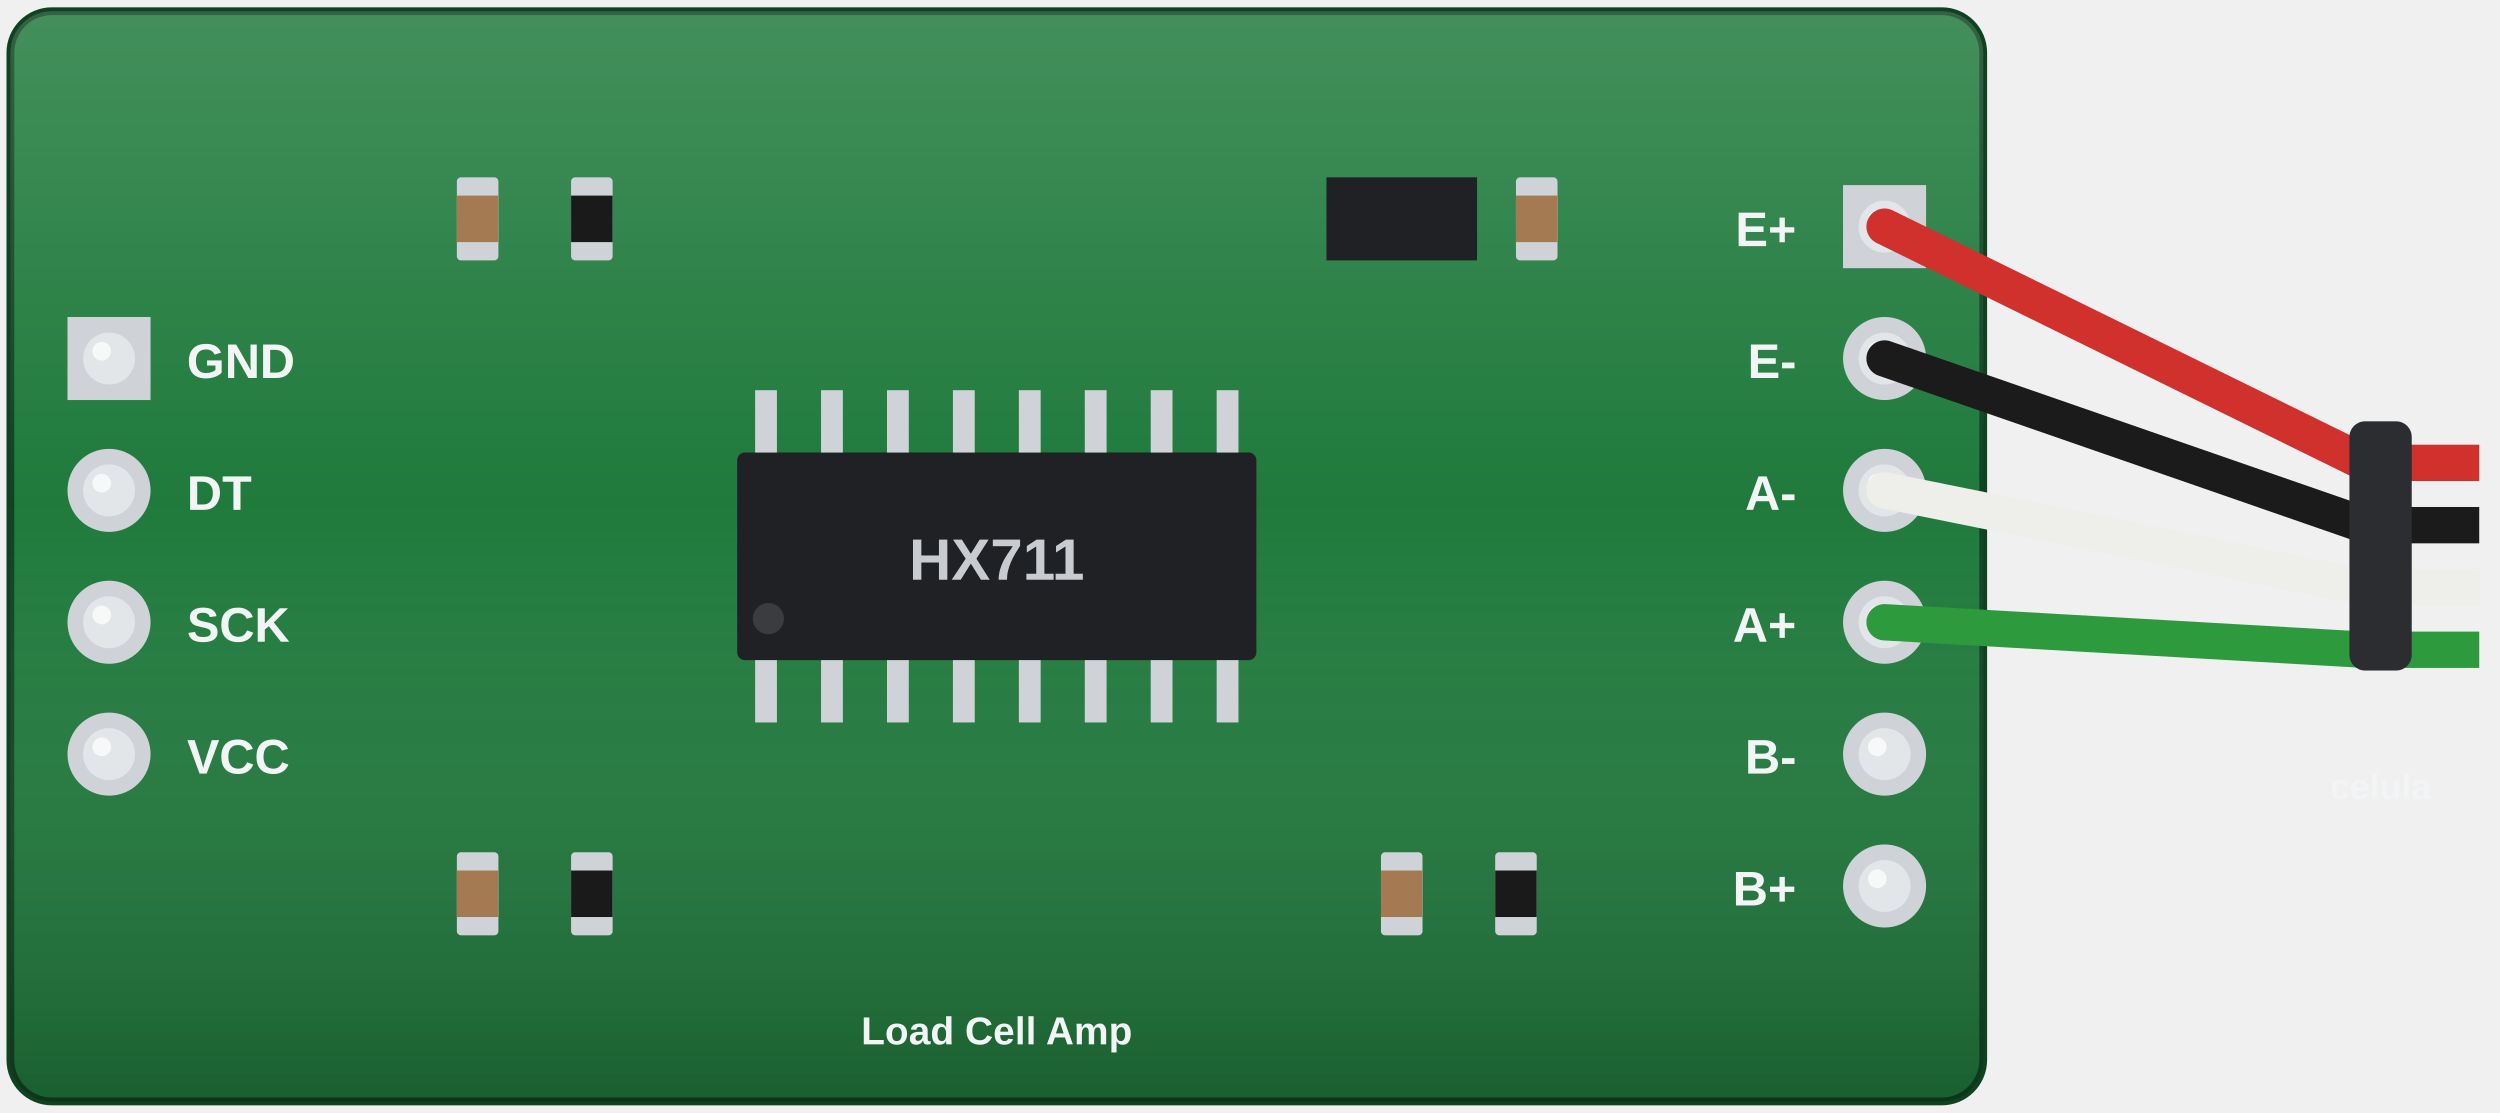
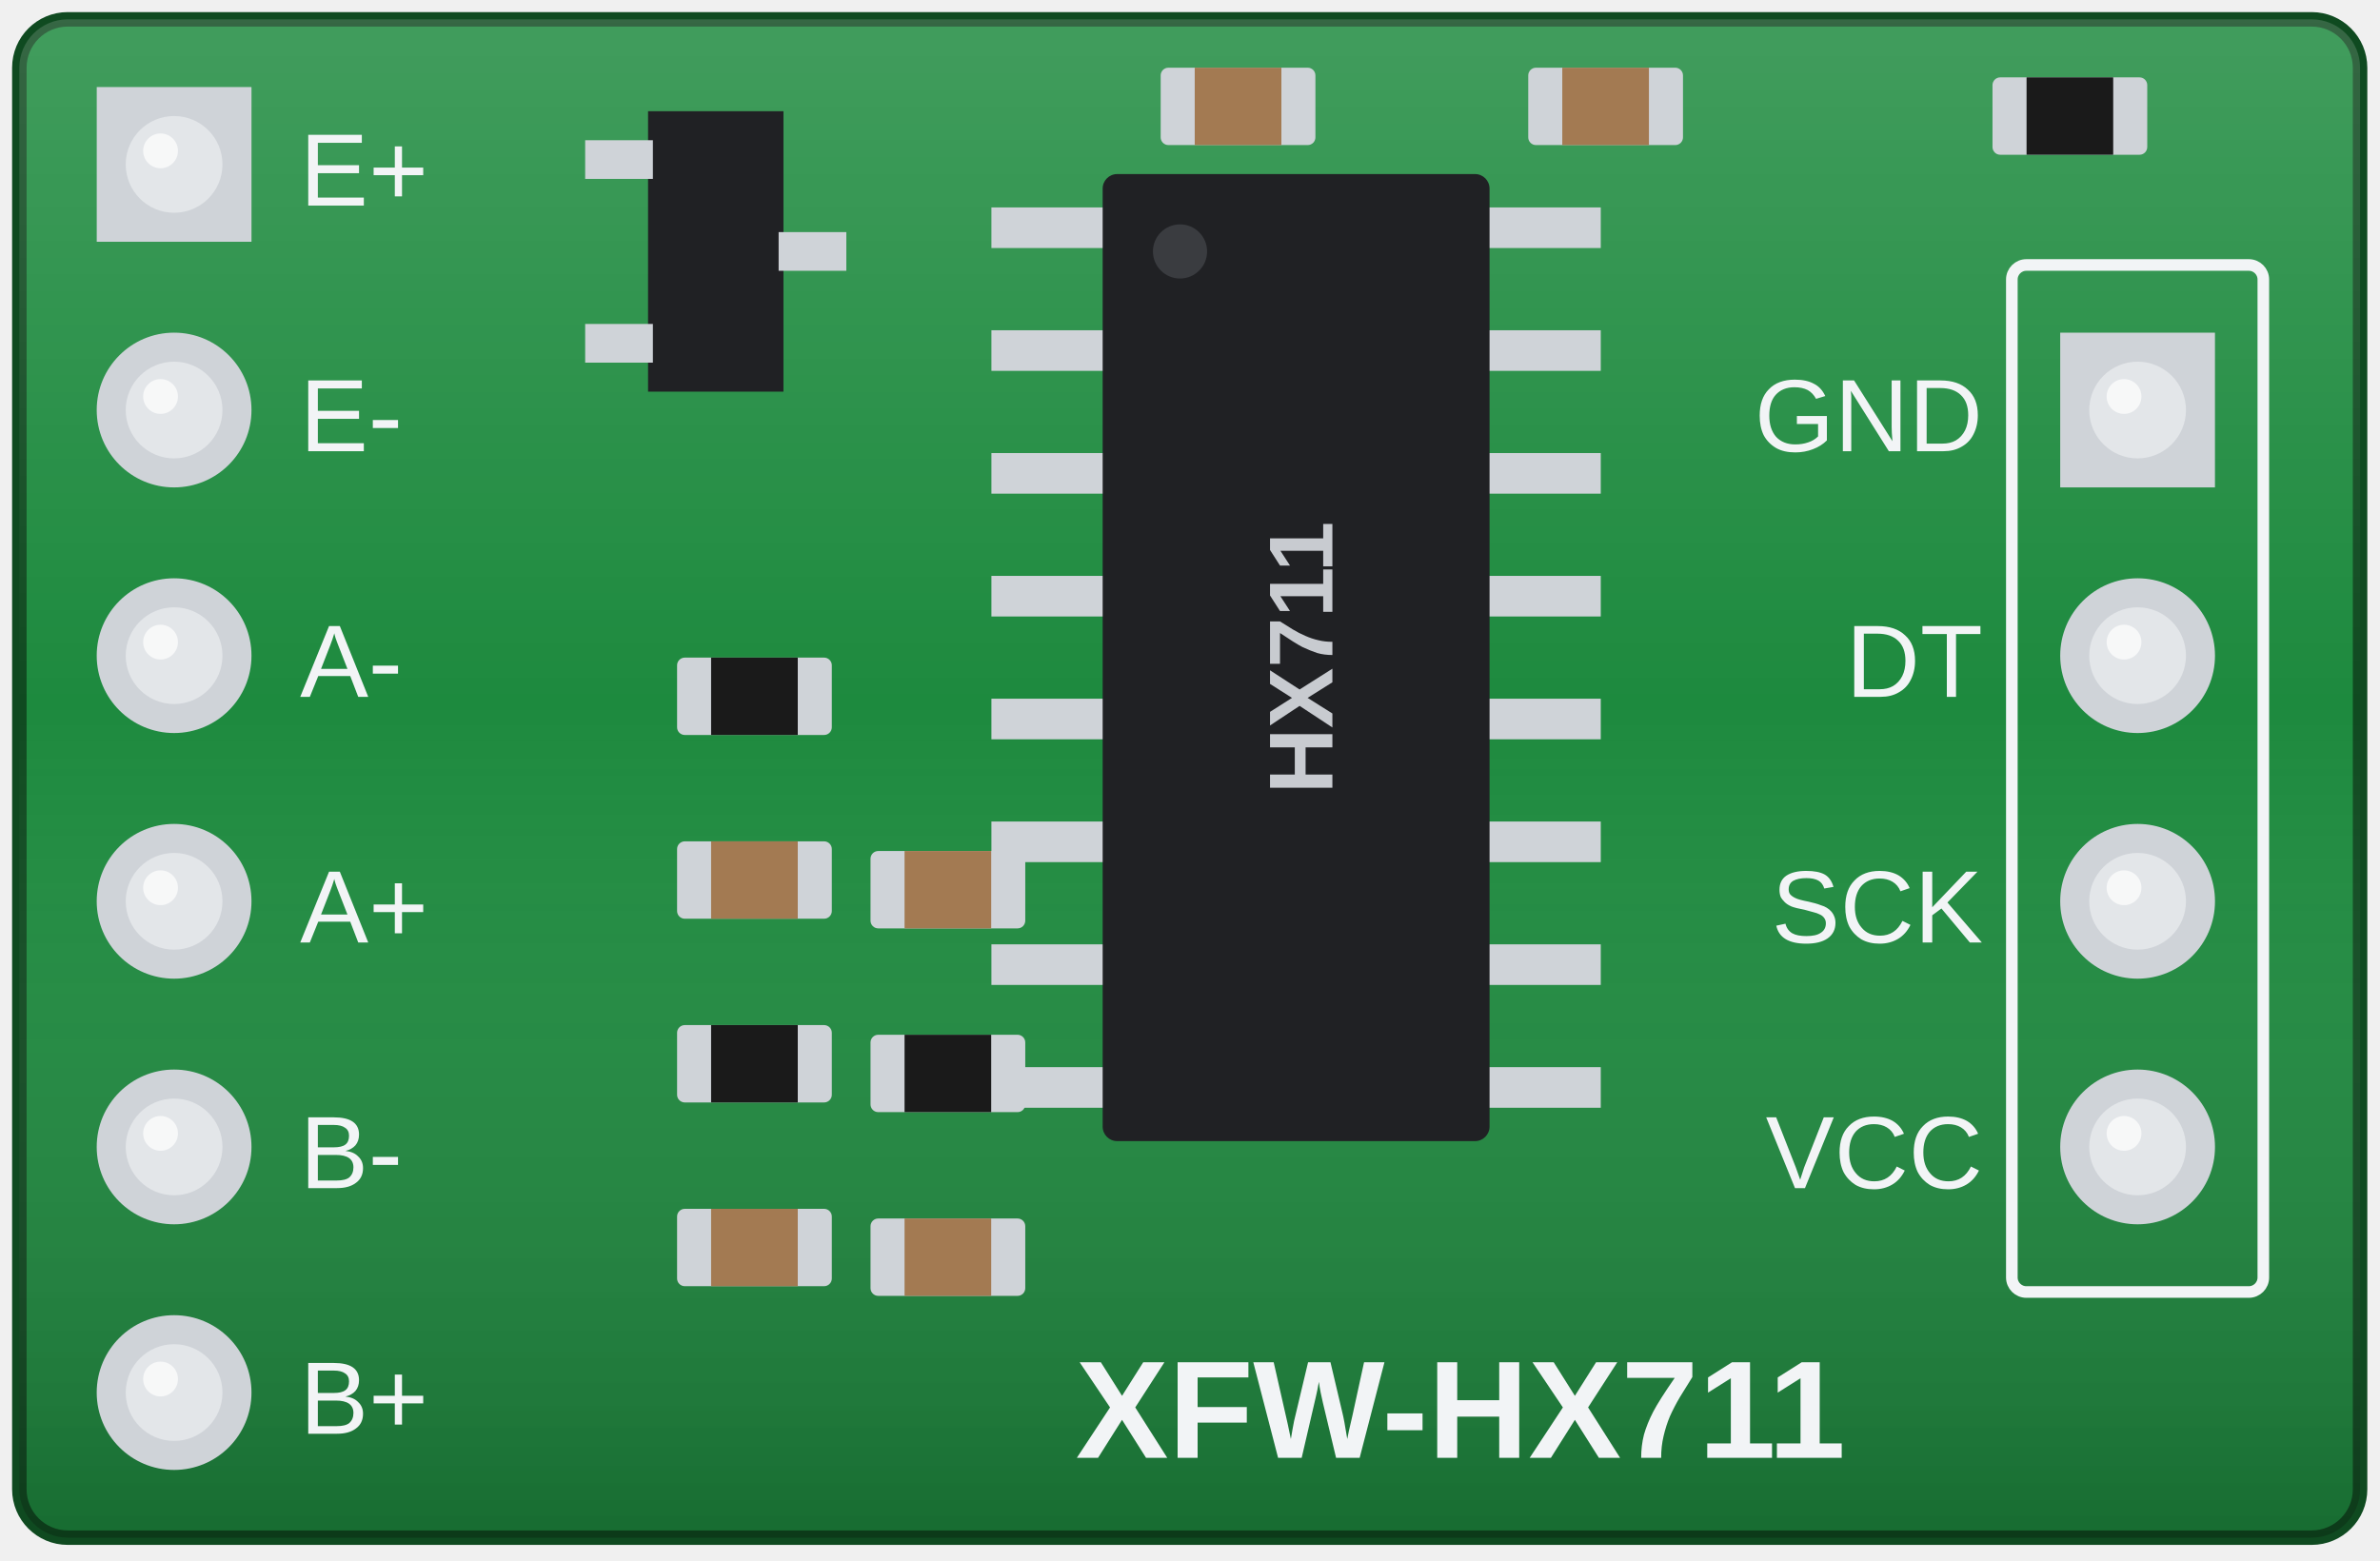
- <svg xmlns="http://www.w3.org/2000/svg" version="1.1" width="182px" height="81px" viewBox="0 0 182 81">
+ <svg xmlns="http://www.w3.org/2000/svg" version="1.1" width="93px" height="61px" viewBox="0 0 93 61">
  <defs>
    <linearGradient id="luz" x1="0" y1="0" x2="0" y2="1">
      <stop offset="0" stop-color="#ffffff" stop-opacity="0.16" />
      <stop offset="0.45" stop-color="#ffffff" stop-opacity="0" />
      <stop offset="1" stop-color="#000000" stop-opacity="0.22" />
    </linearGradient>
    <linearGradient id="metal" x1="0" y1="0" x2="0" y2="1">
      <stop offset="0" stop-color="#f4f6f8" />
      <stop offset="0.5" stop-color="#b9bfc6" />
      <stop offset="1" stop-color="#868d95" />
    </linearGradient>
    <linearGradient id="metal-h" x1="0" y1="0" x2="1" y2="0">
      <stop offset="0" stop-color="#8a9199" />
      <stop offset="0.35" stop-color="#eef1f4" />
      <stop offset="0.7" stop-color="#b3b9c0" />
      <stop offset="1" stop-color="#7c838b" />
    </linearGradient>
    <radialGradient id="lata" cx="0.4" cy="0.38" r="0.66">
      <stop offset="0" stop-color="#f6f8fa" />
      <stop offset="0.6" stop-color="#c3c9cf" />
      <stop offset="1" stop-color="#8c939b" />
    </radialGradient>
    <linearGradient id="plastico" x1="0" y1="0" x2="0" y2="1">
      <stop offset="0" stop-color="#3a3c40" />
      <stop offset="1" stop-color="#16171a" />
    </linearGradient>
    <linearGradient id="ouro" x1="0" y1="0" x2="0" y2="1">
      <stop offset="0" stop-color="#f4dc8c" />
      <stop offset="1" stop-color="#b88a2c" />
    </linearGradient>
    <radialGradient id="cupula" cx="0.36" cy="0.3" r="0.78">
      <stop offset="0" stop-color="#ffffff" stop-opacity="0.6" />
      <stop offset="0.32" stop-color="#ffffff" stop-opacity="0.1" />
      <stop offset="1" stop-color="#000000" stop-opacity="0.32" />
    </radialGradient>
    <radialGradient id="lente" cx="0.42" cy="0.36" r="0.7">
      <stop offset="0" stop-color="#ffffff" />
      <stop offset="0.7" stop-color="#eceeec" />
      <stop offset="1" stop-color="#c9cdcb" />
    </radialGradient>
    <radialGradient id="tela-aco" cx="0.4" cy="0.35" r="0.75">
      <stop offset="0" stop-color="#e4e8eb" />
      <stop offset="0.75" stop-color="#a9b0b7" />
      <stop offset="1" stop-color="#7f868e" />
    </radialGradient>
  </defs>
-   <rect x="0.756" y="0.815" width="143.622" height="79.37" rx="3.024" fill="#1f7a3c" stroke="#0f4320" stroke-width="0.567" />
-   <rect x="0.756" y="0.815" width="143.622" height="79.37" rx="3.024" fill="url(#luz)" />
-   <rect x="4.913" y="23.076" width="6.047" height="6.047" fill="#cfd3d8" />
-   <circle cx="7.937" cy="26.1" r="1.89" fill="#e3e6e9" />
-   <circle cx="7.408" cy="25.571" r="0.68" fill="#ffffff" fill-opacity="0.7" />
-   <text transform="translate(13.606 26.1) rotate(0)" x="0" y="1.417" font-family="Arial" font-weight="bold" font-size="3.543" fill="#f2f4f6" text-anchor="start">GND</text>
-   <circle cx="7.937" cy="35.7" r="3.024" fill="#cfd3d8" />
-   <circle cx="7.937" cy="35.7" r="1.89" fill="#e3e6e9" />
-   <circle cx="7.408" cy="35.171" r="0.68" fill="#ffffff" fill-opacity="0.7" />
-   <text transform="translate(13.606 35.7) rotate(0)" x="0" y="1.417" font-family="Arial" font-weight="bold" font-size="3.543" fill="#f2f4f6" text-anchor="start">DT</text>
-   <circle cx="7.937" cy="45.3" r="3.024" fill="#cfd3d8" />
-   <circle cx="7.937" cy="45.3" r="1.89" fill="#e3e6e9" />
-   <circle cx="7.408" cy="44.771" r="0.68" fill="#ffffff" fill-opacity="0.7" />
-   <text transform="translate(13.606 45.3) rotate(0)" x="0" y="1.417" font-family="Arial" font-weight="bold" font-size="3.543" fill="#f2f4f6" text-anchor="start">SCK</text>
-   <circle cx="7.937" cy="54.9" r="3.024" fill="#cfd3d8" />
-   <circle cx="7.937" cy="54.9" r="1.89" fill="#e3e6e9" />
-   <circle cx="7.408" cy="54.371" r="0.68" fill="#ffffff" fill-opacity="0.7" />
-   <text transform="translate(13.606 54.9) rotate(0)" x="0" y="1.417" font-family="Arial" font-weight="bold" font-size="3.543" fill="#f2f4f6" text-anchor="start">VCC</text>
-   <rect x="134.173" y="13.476" width="6.047" height="6.047" fill="#cfd3d8" />
-   <circle cx="137.197" cy="16.5" r="1.89" fill="#e3e6e9" />
-   <circle cx="136.668" cy="15.971" r="0.68" fill="#ffffff" fill-opacity="0.7" />
-   <text transform="translate(130.772 16.5) rotate(0)" x="0" y="1.417" font-family="Arial" font-weight="bold" font-size="3.543" fill="#f2f4f6" text-anchor="end">E+</text>
-   <circle cx="137.197" cy="26.1" r="3.024" fill="#cfd3d8" />
-   <circle cx="137.197" cy="26.1" r="1.89" fill="#e3e6e9" />
-   <circle cx="136.668" cy="25.571" r="0.68" fill="#ffffff" fill-opacity="0.7" />
-   <text transform="translate(130.772 26.1) rotate(0)" x="0" y="1.417" font-family="Arial" font-weight="bold" font-size="3.543" fill="#f2f4f6" text-anchor="end">E-</text>
-   <circle cx="137.197" cy="35.7" r="3.024" fill="#cfd3d8" />
-   <circle cx="137.197" cy="35.7" r="1.89" fill="#e3e6e9" />
-   <circle cx="136.668" cy="35.171" r="0.68" fill="#ffffff" fill-opacity="0.7" />
-   <text transform="translate(130.772 35.7) rotate(0)" x="0" y="1.417" font-family="Arial" font-weight="bold" font-size="3.543" fill="#f2f4f6" text-anchor="end">A-</text>
-   <circle cx="137.197" cy="45.3" r="3.024" fill="#cfd3d8" />
-   <circle cx="137.197" cy="45.3" r="1.89" fill="#e3e6e9" />
-   <circle cx="136.668" cy="44.771" r="0.68" fill="#ffffff" fill-opacity="0.7" />
-   <text transform="translate(130.772 45.3) rotate(0)" x="0" y="1.417" font-family="Arial" font-weight="bold" font-size="3.543" fill="#f2f4f6" text-anchor="end">A+</text>
-   <circle cx="137.197" cy="54.9" r="3.024" fill="#cfd3d8" />
-   <circle cx="137.197" cy="54.9" r="1.89" fill="#e3e6e9" />
-   <circle cx="136.668" cy="54.371" r="0.68" fill="#ffffff" fill-opacity="0.7" />
-   <text transform="translate(130.772 54.9) rotate(0)" x="0" y="1.417" font-family="Arial" font-weight="bold" font-size="3.543" fill="#f2f4f6" text-anchor="end">B-</text>
-   <circle cx="137.197" cy="64.5" r="3.024" fill="#cfd3d8" />
-   <circle cx="137.197" cy="64.5" r="1.89" fill="#e3e6e9" />
-   <circle cx="136.668" cy="63.971" r="0.68" fill="#ffffff" fill-opacity="0.7" />
-   <text transform="translate(130.772 64.5) rotate(0)" x="0" y="1.417" font-family="Arial" font-weight="bold" font-size="3.543" fill="#f2f4f6" text-anchor="end">B+</text>
-   <rect x="53.669" y="32.941" width="37.795" height="15.118" rx="0.567" fill="#202124" />
-   <rect x="54.973" y="28.406" width="1.587" height="4.535" fill="#cfd3d8" />
-   <rect x="54.973" y="48.059" width="1.587" height="4.535" fill="#cfd3d8" />
-   <rect x="59.773" y="28.406" width="1.587" height="4.535" fill="#cfd3d8" />
-   <rect x="59.773" y="48.059" width="1.587" height="4.535" fill="#cfd3d8" />
-   <rect x="64.573" y="28.406" width="1.587" height="4.535" fill="#cfd3d8" />
-   <rect x="64.573" y="48.059" width="1.587" height="4.535" fill="#cfd3d8" />
-   <rect x="69.373" y="28.406" width="1.587" height="4.535" fill="#cfd3d8" />
-   <rect x="69.373" y="48.059" width="1.587" height="4.535" fill="#cfd3d8" />
-   <rect x="74.173" y="28.406" width="1.587" height="4.535" fill="#cfd3d8" />
-   <rect x="74.173" y="48.059" width="1.587" height="4.535" fill="#cfd3d8" />
-   <rect x="78.973" y="28.406" width="1.587" height="4.535" fill="#cfd3d8" />
-   <rect x="78.973" y="48.059" width="1.587" height="4.535" fill="#cfd3d8" />
-   <rect x="83.773" y="28.406" width="1.587" height="4.535" fill="#cfd3d8" />
-   <rect x="83.773" y="48.059" width="1.587" height="4.535" fill="#cfd3d8" />
-   <rect x="88.573" y="28.406" width="1.587" height="4.535" fill="#cfd3d8" />
-   <rect x="88.573" y="48.059" width="1.587" height="4.535" fill="#cfd3d8" />
-   <text transform="translate(72.567 40.5) rotate(0)" x="0" y="1.701" font-family="Arial" font-weight="bold" font-size="4.252" fill="#c8cbd0" text-anchor="middle">HX711</text>
-   <circle cx="55.937" cy="45.035" r="1.134" fill="#3a3c40" />
-   <rect x="96.567" y="12.909" width="10.961" height="6.047" fill="#202124" />
-   <rect x="33.26" y="12.909" width="3.024" height="6.047" rx="0.302" fill="#cfd3d8" />
-   <rect x="33.26" y="14.24" width="3.024" height="3.386" fill="#a37a52" />
-   <rect x="41.575" y="12.909" width="3.024" height="6.047" rx="0.302" fill="#cfd3d8" />
-   <rect x="41.575" y="14.24" width="3.024" height="3.386" fill="#1a1a1a" />
-   <rect x="33.26" y="62.043" width="3.024" height="6.047" rx="0.302" fill="#cfd3d8" />
-   <rect x="33.26" y="63.374" width="3.024" height="3.386" fill="#a37a52" />
-   <rect x="41.575" y="62.043" width="3.024" height="6.047" rx="0.302" fill="#cfd3d8" />
-   <rect x="41.575" y="63.374" width="3.024" height="3.386" fill="#1a1a1a" />
-   <rect x="100.535" y="62.043" width="3.024" height="6.047" rx="0.302" fill="#cfd3d8" />
-   <rect x="100.535" y="63.374" width="3.024" height="3.386" fill="#a37a52" />
-   <rect x="108.85" y="62.043" width="3.024" height="6.047" rx="0.302" fill="#cfd3d8" />
-   <rect x="108.85" y="63.374" width="3.024" height="3.386" fill="#1a1a1a" />
-   <rect x="110.362" y="12.909" width="3.024" height="6.047" rx="0.302" fill="#cfd3d8" />
-   <rect x="110.362" y="14.24" width="3.024" height="3.386" fill="#a37a52" />
-   <text transform="translate(72.567 74.894) rotate(0)" x="0" y="1.134" font-family="Arial" font-weight="bold" font-size="2.835" fill="#f2f4f6" text-anchor="middle">Load Cell Amp</text>
-   <path d="M137.197 16.5 L172.173 33.697" fill="none" stroke="#d0312d" stroke-width="2.646" stroke-linecap="round" />
-   <path d="M137.197 26.1 L172.173 38.232" fill="none" stroke="#1b1b1b" stroke-width="2.646" stroke-linecap="round" />
-   <path d="M137.197 35.7 L172.173 42.768" fill="none" stroke="#eeeeea" stroke-width="2.646" stroke-linecap="round" />
-   <path d="M137.197 45.3 L172.173 47.303" fill="none" stroke="#2e9a3e" stroke-width="2.646" stroke-linecap="round" />
-   <path d="M171.795 33.697 L180.488 33.697" fill="none" stroke="#d0312d" stroke-width="2.646" stroke-linecap="butt" />
-   <path d="M171.795 38.232 L180.488 38.232" fill="none" stroke="#1b1b1b" stroke-width="2.646" stroke-linecap="butt" />
-   <path d="M171.795 42.768 L180.488 42.768" fill="none" stroke="#eeeeea" stroke-width="2.646" stroke-linecap="butt" />
-   <path d="M171.795 47.303 L180.488 47.303" fill="none" stroke="#2e9a3e" stroke-width="2.646" stroke-linecap="butt" />
-   <rect x="171.039" y="30.673" width="4.535" height="18.142" rx="1.134" fill="#2b2d31" />
-   <text transform="translate(173.307 57.13) rotate(0)" x="0" y="1.039" font-family="Arial" font-weight="bold" font-size="2.598" fill="#f2f4f6" text-anchor="middle">celula</text>
+   <rect x="0.756" y="0.756" width="91.465" height="59.339" rx="1.89" fill="#1d8a3e" stroke="#0f4a20" stroke-width="0.567" />
+   <rect x="0.756" y="0.756" width="91.465" height="59.339" rx="1.89" fill="url(#luz)" />
+   <rect x="3.78" y="3.402" width="6.047" height="6.047" fill="#cfd3d8" />
+   <circle cx="6.803" cy="6.425" r="1.89" fill="#e3e6e9" />
+   <circle cx="6.274" cy="5.896" r="0.68" fill="#ffffff" fill-opacity="0.7" />
+   <text transform="translate(11.717 6.425) rotate(0)" x="0" y="1.606" font-family="Arial" font-weight="normal" font-size="4.016" fill="#f2f4f6" text-anchor="start">E+</text>
+   <circle cx="6.803" cy="16.025" r="3.024" fill="#cfd3d8" />
+   <circle cx="6.803" cy="16.025" r="1.89" fill="#e3e6e9" />
+   <circle cx="6.274" cy="15.496" r="0.68" fill="#ffffff" fill-opacity="0.7" />
+   <text transform="translate(11.717 16.025) rotate(0)" x="0" y="1.606" font-family="Arial" font-weight="normal" font-size="4.016" fill="#f2f4f6" text-anchor="start">E-</text>
+   <circle cx="6.803" cy="25.625" r="3.024" fill="#cfd3d8" />
+   <circle cx="6.803" cy="25.625" r="1.89" fill="#e3e6e9" />
+   <circle cx="6.274" cy="25.096" r="0.68" fill="#ffffff" fill-opacity="0.7" />
+   <text transform="translate(11.717 25.625) rotate(0)" x="0" y="1.606" font-family="Arial" font-weight="normal" font-size="4.016" fill="#f2f4f6" text-anchor="start">A-</text>
+   <circle cx="6.803" cy="35.225" r="3.024" fill="#cfd3d8" />
+   <circle cx="6.803" cy="35.225" r="1.89" fill="#e3e6e9" />
+   <circle cx="6.274" cy="34.696" r="0.68" fill="#ffffff" fill-opacity="0.7" />
+   <text transform="translate(11.717 35.225) rotate(0)" x="0" y="1.606" font-family="Arial" font-weight="normal" font-size="4.016" fill="#f2f4f6" text-anchor="start">A+</text>
+   <circle cx="6.803" cy="44.825" r="3.024" fill="#cfd3d8" />
+   <circle cx="6.803" cy="44.825" r="1.89" fill="#e3e6e9" />
+   <circle cx="6.274" cy="44.296" r="0.68" fill="#ffffff" fill-opacity="0.7" />
+   <text transform="translate(11.717 44.825) rotate(0)" x="0" y="1.606" font-family="Arial" font-weight="normal" font-size="4.016" fill="#f2f4f6" text-anchor="start">B-</text>
+   <circle cx="6.803" cy="54.425" r="3.024" fill="#cfd3d8" />
+   <circle cx="6.803" cy="54.425" r="1.89" fill="#e3e6e9" />
+   <circle cx="6.274" cy="53.896" r="0.68" fill="#ffffff" fill-opacity="0.7" />
+   <text transform="translate(11.717 54.425) rotate(0)" x="0" y="1.606" font-family="Arial" font-weight="normal" font-size="4.016" fill="#f2f4f6" text-anchor="start">B+</text>
+   <rect x="78.614" y="10.356" width="9.827" height="40.139" rx="0.567" fill="none" stroke="#f2f4f6" stroke-width="0.454" />
+   <rect x="80.504" y="13.002" width="6.047" height="6.047" fill="#cfd3d8" />
+   <circle cx="83.528" cy="16.025" r="1.89" fill="#e3e6e9" />
+   <circle cx="82.998" cy="15.496" r="0.68" fill="#ffffff" fill-opacity="0.7" />
+   <text transform="translate(77.48 16.025) rotate(0)" x="0" y="1.606" font-family="Arial" font-weight="normal" font-size="4.016" fill="#f2f4f6" text-anchor="end">GND</text>
+   <circle cx="83.528" cy="25.625" r="3.024" fill="#cfd3d8" />
+   <circle cx="83.528" cy="25.625" r="1.89" fill="#e3e6e9" />
+   <circle cx="82.998" cy="25.096" r="0.68" fill="#ffffff" fill-opacity="0.7" />
+   <text transform="translate(77.48 25.625) rotate(0)" x="0" y="1.606" font-family="Arial" font-weight="normal" font-size="4.016" fill="#f2f4f6" text-anchor="end">DT</text>
+   <circle cx="83.528" cy="35.225" r="3.024" fill="#cfd3d8" />
+   <circle cx="83.528" cy="35.225" r="1.89" fill="#e3e6e9" />
+   <circle cx="82.998" cy="34.696" r="0.68" fill="#ffffff" fill-opacity="0.7" />
+   <text transform="translate(77.48 35.225) rotate(0)" x="0" y="1.606" font-family="Arial" font-weight="normal" font-size="4.016" fill="#f2f4f6" text-anchor="end">SCK</text>
+   <circle cx="83.528" cy="44.825" r="3.024" fill="#cfd3d8" />
+   <circle cx="83.528" cy="44.825" r="1.89" fill="#e3e6e9" />
+   <circle cx="82.998" cy="44.296" r="0.68" fill="#ffffff" fill-opacity="0.7" />
+   <text transform="translate(77.48 44.825) rotate(0)" x="0" y="1.606" font-family="Arial" font-weight="normal" font-size="4.016" fill="#f2f4f6" text-anchor="end">VCC</text>
+   <rect x="38.74" y="8.107" width="4.535" height="1.587" fill="#cfd3d8" />
+   <rect x="58.016" y="8.107" width="4.535" height="1.587" fill="#cfd3d8" />
+   <rect x="38.74" y="12.907" width="4.535" height="1.587" fill="#cfd3d8" />
+   <rect x="58.016" y="12.907" width="4.535" height="1.587" fill="#cfd3d8" />
+   <rect x="38.74" y="17.707" width="4.535" height="1.587" fill="#cfd3d8" />
+   <rect x="58.016" y="17.707" width="4.535" height="1.587" fill="#cfd3d8" />
+   <rect x="38.74" y="22.507" width="4.535" height="1.587" fill="#cfd3d8" />
+   <rect x="58.016" y="22.507" width="4.535" height="1.587" fill="#cfd3d8" />
+   <rect x="38.74" y="27.307" width="4.535" height="1.587" fill="#cfd3d8" />
+   <rect x="58.016" y="27.307" width="4.535" height="1.587" fill="#cfd3d8" />
+   <rect x="38.74" y="32.107" width="4.535" height="1.587" fill="#cfd3d8" />
+   <rect x="58.016" y="32.107" width="4.535" height="1.587" fill="#cfd3d8" />
+   <rect x="38.74" y="36.907" width="4.535" height="1.587" fill="#cfd3d8" />
+   <rect x="58.016" y="36.907" width="4.535" height="1.587" fill="#cfd3d8" />
+   <rect x="38.74" y="41.707" width="4.535" height="1.587" fill="#cfd3d8" />
+   <rect x="58.016" y="41.707" width="4.535" height="1.587" fill="#cfd3d8" />
+   <rect x="43.087" y="6.803" width="15.118" height="37.795" rx="0.567" fill="#202124" />
+   <circle cx="46.11" cy="9.827" r="1.058" fill="#3a3c40" />
+   <text transform="translate(50.646 25.701) rotate(-90)" x="0" y="1.417" font-family="Arial" font-weight="bold" font-size="3.543" fill="#c8cbd0" text-anchor="middle">HX711</text>
+   <rect x="25.323" y="4.346" width="5.291" height="10.961" fill="#202124" />
+   <rect x="22.866" y="5.48" width="2.646" height="1.512" fill="#cfd3d8" />
+   <rect x="22.866" y="12.661" width="2.646" height="1.512" fill="#cfd3d8" />
+   <rect x="30.425" y="9.071" width="2.646" height="1.512" fill="#cfd3d8" />
+   <rect x="26.457" y="25.701" width="6.047" height="3.024" rx="0.302" fill="#cfd3d8" />
+   <rect x="27.787" y="25.701" width="3.386" height="3.024" fill="#1a1a1a" />
+   <rect x="26.457" y="32.882" width="6.047" height="3.024" rx="0.302" fill="#cfd3d8" />
+   <rect x="27.787" y="32.882" width="3.386" height="3.024" fill="#a37a52" />
+   <rect x="26.457" y="40.063" width="6.047" height="3.024" rx="0.302" fill="#cfd3d8" />
+   <rect x="27.787" y="40.063" width="3.386" height="3.024" fill="#1a1a1a" />
+   <rect x="26.457" y="47.244" width="6.047" height="3.024" rx="0.302" fill="#cfd3d8" />
+   <rect x="27.787" y="47.244" width="3.386" height="3.024" fill="#a37a52" />
+   <rect x="34.016" y="33.26" width="6.047" height="3.024" rx="0.302" fill="#cfd3d8" />
+   <rect x="35.346" y="33.26" width="3.386" height="3.024" fill="#a37a52" />
+   <rect x="34.016" y="40.441" width="6.047" height="3.024" rx="0.302" fill="#cfd3d8" />
+   <rect x="35.346" y="40.441" width="3.386" height="3.024" fill="#1a1a1a" />
+   <rect x="34.016" y="47.622" width="6.047" height="3.024" rx="0.302" fill="#cfd3d8" />
+   <rect x="35.346" y="47.622" width="3.386" height="3.024" fill="#a37a52" />
+   <rect x="45.354" y="2.646" width="6.047" height="3.024" rx="0.302" fill="#cfd3d8" />
+   <rect x="46.685" y="2.646" width="3.386" height="3.024" fill="#a37a52" />
+   <rect x="59.717" y="2.646" width="6.047" height="3.024" rx="0.302" fill="#cfd3d8" />
+   <rect x="61.047" y="2.646" width="3.386" height="3.024" fill="#a37a52" />
+   <rect x="77.858" y="3.024" width="6.047" height="3.024" rx="0.302" fill="#cfd3d8" />
+   <rect x="79.189" y="3.024" width="3.386" height="3.024" fill="#1a1a1a" />
+   <text transform="translate(57.071 54.803) rotate(0)" x="0" y="2.173" font-family="Arial" font-weight="bold" font-size="5.433" fill="#f2f4f6" text-anchor="middle">XFW-HX711</text>
</svg>
